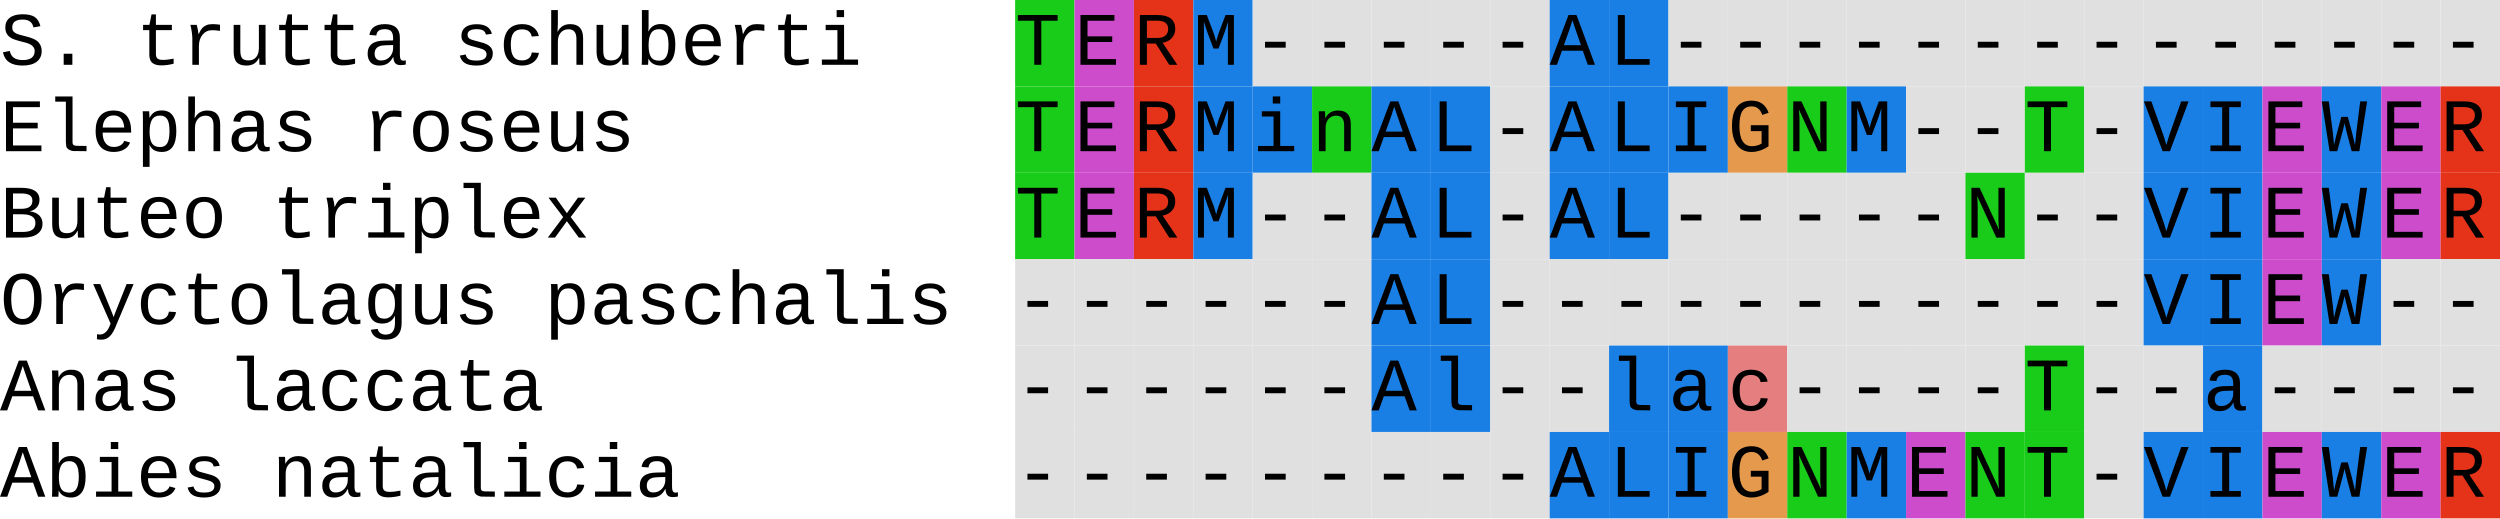
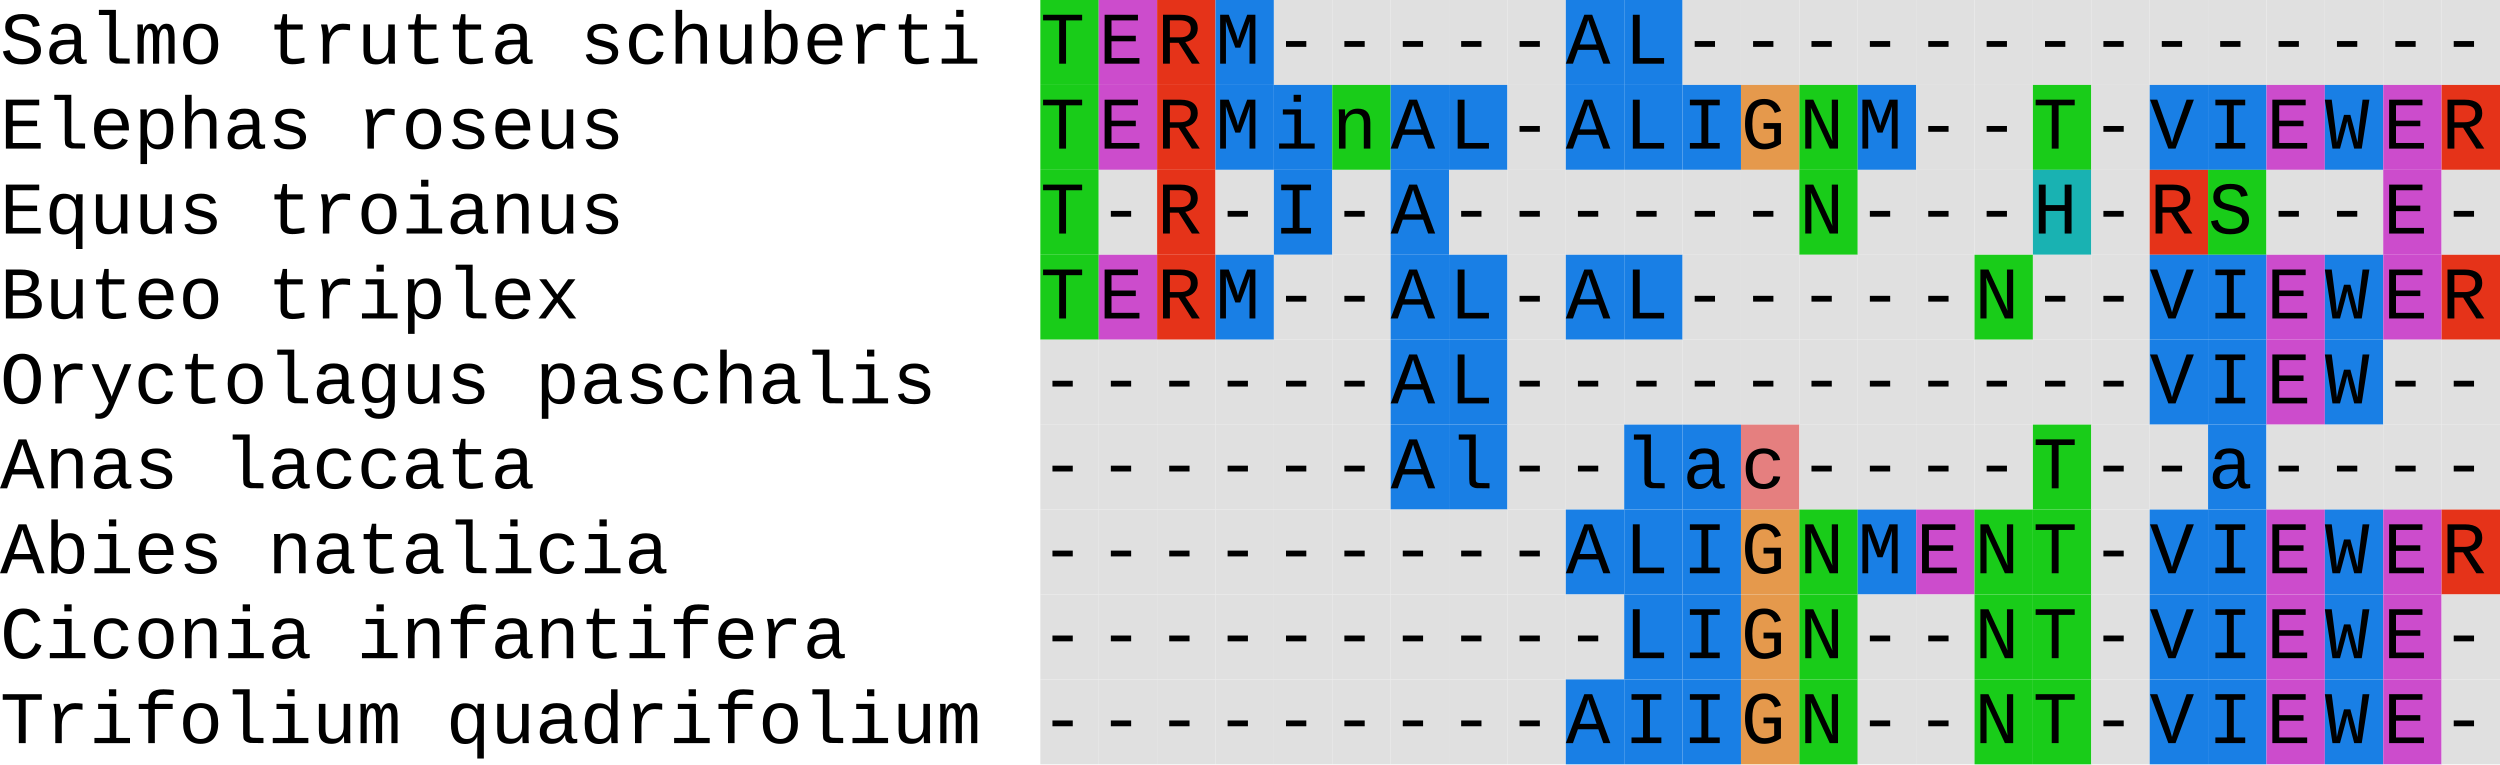
- <svg xmlns="http://www.w3.org/2000/svg" width="463" height="96" viewBox="0 0 463 96">
+ <svg xmlns="http://www.w3.org/2000/svg" width="471" height="144" viewBox="0 0 471 144">
  <g transform="translate(0,0)">
-     <text x="0" y="12" fill="black" font-family="ui-monospace, SFMono-Regular, Menlo, Monaco, Consolas, &quot;Liberation Mono&quot;, &quot;DejaVu Sans Mono&quot;, &quot;Courier New&quot;, monospace" font-size="14">S. trutta schuberti</text>
-     <g transform="translate(188,0)">
+     <text x="0" y="12" fill="black" font-family="ui-monospace, SFMono-Regular, Menlo, Monaco, Consolas, &quot;Liberation Mono&quot;, &quot;DejaVu Sans Mono&quot;, &quot;Courier New&quot;, monospace" font-size="14">Salmo trutta schuberti</text>
+     <g transform="translate(196,0)">
      <rect x="0" y="0" width="11" height="16" fill="#19cc19" stroke="none" />
      <rect x="11" y="0" width="11" height="16" fill="#cc4ccc" stroke="none" />
      <rect x="22" y="0" width="11" height="16" fill="#e53319" stroke="none" />
      <rect x="33" y="0" width="11" height="16" fill="#197fe5" stroke="none" />
      <rect x="44" y="0" width="11" height="16" fill="#e0e0e0" stroke="none" />
      <rect x="55" y="0" width="11" height="16" fill="#e0e0e0" stroke="none" />
      <rect x="66" y="0" width="11" height="16" fill="#e0e0e0" stroke="none" />
      <rect x="77" y="0" width="11" height="16" fill="#e0e0e0" stroke="none" />
      <rect x="88" y="0" width="11" height="16" fill="#e0e0e0" stroke="none" />
      <rect x="99" y="0" width="11" height="16" fill="#197fe5" stroke="none" />
      <rect x="110" y="0" width="11" height="16" fill="#197fe5" stroke="none" />
      <rect x="121" y="0" width="11" height="16" fill="#e0e0e0" stroke="none" />
      <rect x="132" y="0" width="11" height="16" fill="#e0e0e0" stroke="none" />
      <rect x="143" y="0" width="11" height="16" fill="#e0e0e0" stroke="none" />
      <rect x="154" y="0" width="11" height="16" fill="#e0e0e0" stroke="none" />
      <rect x="165" y="0" width="11" height="16" fill="#e0e0e0" stroke="none" />
      <rect x="176" y="0" width="11" height="16" fill="#e0e0e0" stroke="none" />
      <rect x="187" y="0" width="11" height="16" fill="#e0e0e0" stroke="none" />
      <rect x="198" y="0" width="11" height="16" fill="#e0e0e0" stroke="none" />
      <rect x="209" y="0" width="11" height="16" fill="#e0e0e0" stroke="none" />
      <rect x="220" y="0" width="11" height="16" fill="#e0e0e0" stroke="none" />
      <rect x="231" y="0" width="11" height="16" fill="#e0e0e0" stroke="none" />
      <rect x="242" y="0" width="11" height="16" fill="#e0e0e0" stroke="none" />
      <rect x="253" y="0" width="11" height="16" fill="#e0e0e0" stroke="none" />
      <rect x="264" y="0" width="11" height="16" fill="#e0e0e0" stroke="none" />
      <text font-family="ui-monospace, SFMono-Regular, Menlo, Monaco, Consolas, &quot;Liberation Mono&quot;, &quot;DejaVu Sans Mono&quot;, &quot;Courier New&quot;, monospace" font-size="14">
        <tspan x="0" y="12">T</tspan>
        <tspan x="11" y="12">E</tspan>
        <tspan x="22" y="12">R</tspan>
        <tspan x="33" y="12">M</tspan>
        <tspan x="44" y="12">-</tspan>
        <tspan x="55" y="12">-</tspan>
        <tspan x="66" y="12">-</tspan>
        <tspan x="77" y="12">-</tspan>
        <tspan x="88" y="12">-</tspan>
        <tspan x="99" y="12">A</tspan>
        <tspan x="110" y="12">L</tspan>
        <tspan x="121" y="12">-</tspan>
        <tspan x="132" y="12">-</tspan>
        <tspan x="143" y="12">-</tspan>
        <tspan x="154" y="12">-</tspan>
        <tspan x="165" y="12">-</tspan>
        <tspan x="176" y="12">-</tspan>
        <tspan x="187" y="12">-</tspan>
        <tspan x="198" y="12">-</tspan>
        <tspan x="209" y="12">-</tspan>
        <tspan x="220" y="12">-</tspan>
        <tspan x="231" y="12">-</tspan>
        <tspan x="242" y="12">-</tspan>
        <tspan x="253" y="12">-</tspan>
        <tspan x="264" y="12">-</tspan>
      </text>
    </g>
  </g>
  <g transform="translate(0,16)">
    <text x="0" y="12" fill="black" font-family="ui-monospace, SFMono-Regular, Menlo, Monaco, Consolas, &quot;Liberation Mono&quot;, &quot;DejaVu Sans Mono&quot;, &quot;Courier New&quot;, monospace" font-size="14">Elephas roseus</text>
-     <g transform="translate(188,0)">
+     <g transform="translate(196,0)">
      <rect x="0" y="0" width="11" height="16" fill="#19cc19" stroke="none" />
      <rect x="11" y="0" width="11" height="16" fill="#cc4ccc" stroke="none" />
      <rect x="22" y="0" width="11" height="16" fill="#e53319" stroke="none" />
      <rect x="33" y="0" width="11" height="16" fill="#197fe5" stroke="none" />
      <rect x="44" y="0" width="11" height="16" fill="#197fe5" stroke="none" />
      <rect x="55" y="0" width="11" height="16" fill="#19cc19" stroke="none" />
      <rect x="66" y="0" width="11" height="16" fill="#197fe5" stroke="none" />
      <rect x="77" y="0" width="11" height="16" fill="#197fe5" stroke="none" />
      <rect x="88" y="0" width="11" height="16" fill="#e0e0e0" stroke="none" />
      <rect x="99" y="0" width="11" height="16" fill="#197fe5" stroke="none" />
      <rect x="110" y="0" width="11" height="16" fill="#197fe5" stroke="none" />
      <rect x="121" y="0" width="11" height="16" fill="#197fe5" stroke="none" />
      <rect x="132" y="0" width="11" height="16" fill="#e5994c" stroke="none" />
      <rect x="143" y="0" width="11" height="16" fill="#19cc19" stroke="none" />
      <rect x="154" y="0" width="11" height="16" fill="#197fe5" stroke="none" />
      <rect x="165" y="0" width="11" height="16" fill="#e0e0e0" stroke="none" />
      <rect x="176" y="0" width="11" height="16" fill="#e0e0e0" stroke="none" />
      <rect x="187" y="0" width="11" height="16" fill="#19cc19" stroke="none" />
      <rect x="198" y="0" width="11" height="16" fill="#e0e0e0" stroke="none" />
      <rect x="209" y="0" width="11" height="16" fill="#197fe5" stroke="none" />
      <rect x="220" y="0" width="11" height="16" fill="#197fe5" stroke="none" />
      <rect x="231" y="0" width="11" height="16" fill="#cc4ccc" stroke="none" />
      <rect x="242" y="0" width="11" height="16" fill="#197fe5" stroke="none" />
      <rect x="253" y="0" width="11" height="16" fill="#cc4ccc" stroke="none" />
      <rect x="264" y="0" width="11" height="16" fill="#e53319" stroke="none" />
      <text font-family="ui-monospace, SFMono-Regular, Menlo, Monaco, Consolas, &quot;Liberation Mono&quot;, &quot;DejaVu Sans Mono&quot;, &quot;Courier New&quot;, monospace" font-size="14">
        <tspan x="0" y="12">T</tspan>
        <tspan x="11" y="12">E</tspan>
        <tspan x="22" y="12">R</tspan>
        <tspan x="33" y="12">M</tspan>
        <tspan x="44" y="12">i</tspan>
        <tspan x="55" y="12">n</tspan>
        <tspan x="66" y="12">A</tspan>
        <tspan x="77" y="12">L</tspan>
        <tspan x="88" y="12">-</tspan>
        <tspan x="99" y="12">A</tspan>
        <tspan x="110" y="12">L</tspan>
        <tspan x="121" y="12">I</tspan>
        <tspan x="132" y="12">G</tspan>
        <tspan x="143" y="12">N</tspan>
        <tspan x="154" y="12">M</tspan>
        <tspan x="165" y="12">-</tspan>
        <tspan x="176" y="12">-</tspan>
        <tspan x="187" y="12">T</tspan>
        <tspan x="198" y="12">-</tspan>
        <tspan x="209" y="12">V</tspan>
        <tspan x="220" y="12">I</tspan>
        <tspan x="231" y="12">E</tspan>
        <tspan x="242" y="12">W</tspan>
        <tspan x="253" y="12">E</tspan>
        <tspan x="264" y="12">R</tspan>
      </text>
    </g>
  </g>
  <g transform="translate(0,32)">
+     <text x="0" y="12" fill="black" font-family="ui-monospace, SFMono-Regular, Menlo, Monaco, Consolas, &quot;Liberation Mono&quot;, &quot;DejaVu Sans Mono&quot;, &quot;Courier New&quot;, monospace" font-size="14">Equus troianus</text>
+     <g transform="translate(196,0)">
+       <rect x="0" y="0" width="11" height="16" fill="#19cc19" stroke="none" />
+       <rect x="11" y="0" width="11" height="16" fill="#e0e0e0" stroke="none" />
+       <rect x="22" y="0" width="11" height="16" fill="#e53319" stroke="none" />
+       <rect x="33" y="0" width="11" height="16" fill="#e0e0e0" stroke="none" />
+       <rect x="44" y="0" width="11" height="16" fill="#197fe5" stroke="none" />
+       <rect x="55" y="0" width="11" height="16" fill="#e0e0e0" stroke="none" />
+       <rect x="66" y="0" width="11" height="16" fill="#197fe5" stroke="none" />
+       <rect x="77" y="0" width="11" height="16" fill="#e0e0e0" stroke="none" />
+       <rect x="88" y="0" width="11" height="16" fill="#e0e0e0" stroke="none" />
+       <rect x="99" y="0" width="11" height="16" fill="#e0e0e0" stroke="none" />
+       <rect x="110" y="0" width="11" height="16" fill="#e0e0e0" stroke="none" />
+       <rect x="121" y="0" width="11" height="16" fill="#e0e0e0" stroke="none" />
+       <rect x="132" y="0" width="11" height="16" fill="#e0e0e0" stroke="none" />
+       <rect x="143" y="0" width="11" height="16" fill="#19cc19" stroke="none" />
+       <rect x="154" y="0" width="11" height="16" fill="#e0e0e0" stroke="none" />
+       <rect x="165" y="0" width="11" height="16" fill="#e0e0e0" stroke="none" />
+       <rect x="176" y="0" width="11" height="16" fill="#e0e0e0" stroke="none" />
+       <rect x="187" y="0" width="11" height="16" fill="#19b2b2" stroke="none" />
+       <rect x="198" y="0" width="11" height="16" fill="#e0e0e0" stroke="none" />
+       <rect x="209" y="0" width="11" height="16" fill="#e53319" stroke="none" />
+       <rect x="220" y="0" width="11" height="16" fill="#19cc19" stroke="none" />
+       <rect x="231" y="0" width="11" height="16" fill="#e0e0e0" stroke="none" />
+       <rect x="242" y="0" width="11" height="16" fill="#e0e0e0" stroke="none" />
+       <rect x="253" y="0" width="11" height="16" fill="#cc4ccc" stroke="none" />
+       <rect x="264" y="0" width="11" height="16" fill="#e0e0e0" stroke="none" />
+       <text font-family="ui-monospace, SFMono-Regular, Menlo, Monaco, Consolas, &quot;Liberation Mono&quot;, &quot;DejaVu Sans Mono&quot;, &quot;Courier New&quot;, monospace" font-size="14">
+         <tspan x="0" y="12">T</tspan>
+         <tspan x="11" y="12">-</tspan>
+         <tspan x="22" y="12">R</tspan>
+         <tspan x="33" y="12">-</tspan>
+         <tspan x="44" y="12">I</tspan>
+         <tspan x="55" y="12">-</tspan>
+         <tspan x="66" y="12">A</tspan>
+         <tspan x="77" y="12">-</tspan>
+         <tspan x="88" y="12">-</tspan>
+         <tspan x="99" y="12">-</tspan>
+         <tspan x="110" y="12">-</tspan>
+         <tspan x="121" y="12">-</tspan>
+         <tspan x="132" y="12">-</tspan>
+         <tspan x="143" y="12">N</tspan>
+         <tspan x="154" y="12">-</tspan>
+         <tspan x="165" y="12">-</tspan>
+         <tspan x="176" y="12">-</tspan>
+         <tspan x="187" y="12">H</tspan>
+         <tspan x="198" y="12">-</tspan>
+         <tspan x="209" y="12">R</tspan>
+         <tspan x="220" y="12">S</tspan>
+         <tspan x="231" y="12">-</tspan>
+         <tspan x="242" y="12">-</tspan>
+         <tspan x="253" y="12">E</tspan>
+         <tspan x="264" y="12">-</tspan>
+       </text>
+     </g>
+   </g>
+   <g transform="translate(0,48)">
    <text x="0" y="12" fill="black" font-family="ui-monospace, SFMono-Regular, Menlo, Monaco, Consolas, &quot;Liberation Mono&quot;, &quot;DejaVu Sans Mono&quot;, &quot;Courier New&quot;, monospace" font-size="14">Buteo triplex</text>
-     <g transform="translate(188,0)">
+     <g transform="translate(196,0)">
      <rect x="0" y="0" width="11" height="16" fill="#19cc19" stroke="none" />
      <rect x="11" y="0" width="11" height="16" fill="#cc4ccc" stroke="none" />
      <rect x="22" y="0" width="11" height="16" fill="#e53319" stroke="none" />
      <rect x="33" y="0" width="11" height="16" fill="#197fe5" stroke="none" />
      <rect x="44" y="0" width="11" height="16" fill="#e0e0e0" stroke="none" />
      <rect x="55" y="0" width="11" height="16" fill="#e0e0e0" stroke="none" />
      <rect x="66" y="0" width="11" height="16" fill="#197fe5" stroke="none" />
      <rect x="77" y="0" width="11" height="16" fill="#197fe5" stroke="none" />
      <rect x="88" y="0" width="11" height="16" fill="#e0e0e0" stroke="none" />
      <rect x="99" y="0" width="11" height="16" fill="#197fe5" stroke="none" />
      <rect x="110" y="0" width="11" height="16" fill="#197fe5" stroke="none" />
      <rect x="121" y="0" width="11" height="16" fill="#e0e0e0" stroke="none" />
      <rect x="132" y="0" width="11" height="16" fill="#e0e0e0" stroke="none" />
      <rect x="143" y="0" width="11" height="16" fill="#e0e0e0" stroke="none" />
      <rect x="154" y="0" width="11" height="16" fill="#e0e0e0" stroke="none" />
      <rect x="165" y="0" width="11" height="16" fill="#e0e0e0" stroke="none" />
      <rect x="176" y="0" width="11" height="16" fill="#19cc19" stroke="none" />
      <rect x="187" y="0" width="11" height="16" fill="#e0e0e0" stroke="none" />
      <rect x="198" y="0" width="11" height="16" fill="#e0e0e0" stroke="none" />
      <rect x="209" y="0" width="11" height="16" fill="#197fe5" stroke="none" />
      <rect x="220" y="0" width="11" height="16" fill="#197fe5" stroke="none" />
      <rect x="231" y="0" width="11" height="16" fill="#cc4ccc" stroke="none" />
      <rect x="242" y="0" width="11" height="16" fill="#197fe5" stroke="none" />
      <rect x="253" y="0" width="11" height="16" fill="#cc4ccc" stroke="none" />
      <rect x="264" y="0" width="11" height="16" fill="#e53319" stroke="none" />
      <text font-family="ui-monospace, SFMono-Regular, Menlo, Monaco, Consolas, &quot;Liberation Mono&quot;, &quot;DejaVu Sans Mono&quot;, &quot;Courier New&quot;, monospace" font-size="14">
        <tspan x="0" y="12">T</tspan>
        <tspan x="11" y="12">E</tspan>
        <tspan x="22" y="12">R</tspan>
        <tspan x="33" y="12">M</tspan>
        <tspan x="44" y="12">-</tspan>
        <tspan x="55" y="12">-</tspan>
        <tspan x="66" y="12">A</tspan>
        <tspan x="77" y="12">L</tspan>
        <tspan x="88" y="12">-</tspan>
        <tspan x="99" y="12">A</tspan>
        <tspan x="110" y="12">L</tspan>
        <tspan x="121" y="12">-</tspan>
        <tspan x="132" y="12">-</tspan>
        <tspan x="143" y="12">-</tspan>
        <tspan x="154" y="12">-</tspan>
        <tspan x="165" y="12">-</tspan>
        <tspan x="176" y="12">N</tspan>
        <tspan x="187" y="12">-</tspan>
        <tspan x="198" y="12">-</tspan>
        <tspan x="209" y="12">V</tspan>
        <tspan x="220" y="12">I</tspan>
        <tspan x="231" y="12">E</tspan>
        <tspan x="242" y="12">W</tspan>
        <tspan x="253" y="12">E</tspan>
        <tspan x="264" y="12">R</tspan>
      </text>
    </g>
  </g>
-   <g transform="translate(0,48)">
+   <g transform="translate(0,64)">
    <text x="0" y="12" fill="black" font-family="ui-monospace, SFMono-Regular, Menlo, Monaco, Consolas, &quot;Liberation Mono&quot;, &quot;DejaVu Sans Mono&quot;, &quot;Courier New&quot;, monospace" font-size="14">Oryctolagus paschalis</text>
-     <g transform="translate(188,0)">
+     <g transform="translate(196,0)">
      <rect x="0" y="0" width="11" height="16" fill="#e0e0e0" stroke="none" />
      <rect x="11" y="0" width="11" height="16" fill="#e0e0e0" stroke="none" />
      <rect x="22" y="0" width="11" height="16" fill="#e0e0e0" stroke="none" />
      <rect x="33" y="0" width="11" height="16" fill="#e0e0e0" stroke="none" />
      <rect x="44" y="0" width="11" height="16" fill="#e0e0e0" stroke="none" />
      <rect x="55" y="0" width="11" height="16" fill="#e0e0e0" stroke="none" />
      <rect x="66" y="0" width="11" height="16" fill="#197fe5" stroke="none" />
      <rect x="77" y="0" width="11" height="16" fill="#197fe5" stroke="none" />
      <rect x="88" y="0" width="11" height="16" fill="#e0e0e0" stroke="none" />
      <rect x="99" y="0" width="11" height="16" fill="#e0e0e0" stroke="none" />
      <rect x="110" y="0" width="11" height="16" fill="#e0e0e0" stroke="none" />
      <rect x="121" y="0" width="11" height="16" fill="#e0e0e0" stroke="none" />
      <rect x="132" y="0" width="11" height="16" fill="#e0e0e0" stroke="none" />
      <rect x="143" y="0" width="11" height="16" fill="#e0e0e0" stroke="none" />
      <rect x="154" y="0" width="11" height="16" fill="#e0e0e0" stroke="none" />
      <rect x="165" y="0" width="11" height="16" fill="#e0e0e0" stroke="none" />
      <rect x="176" y="0" width="11" height="16" fill="#e0e0e0" stroke="none" />
      <rect x="187" y="0" width="11" height="16" fill="#e0e0e0" stroke="none" />
      <rect x="198" y="0" width="11" height="16" fill="#e0e0e0" stroke="none" />
      <rect x="209" y="0" width="11" height="16" fill="#197fe5" stroke="none" />
      <rect x="220" y="0" width="11" height="16" fill="#197fe5" stroke="none" />
      <rect x="231" y="0" width="11" height="16" fill="#cc4ccc" stroke="none" />
      <rect x="242" y="0" width="11" height="16" fill="#197fe5" stroke="none" />
      <rect x="253" y="0" width="11" height="16" fill="#e0e0e0" stroke="none" />
      <rect x="264" y="0" width="11" height="16" fill="#e0e0e0" stroke="none" />
      <text font-family="ui-monospace, SFMono-Regular, Menlo, Monaco, Consolas, &quot;Liberation Mono&quot;, &quot;DejaVu Sans Mono&quot;, &quot;Courier New&quot;, monospace" font-size="14">
        <tspan x="0" y="12">-</tspan>
        <tspan x="11" y="12">-</tspan>
        <tspan x="22" y="12">-</tspan>
        <tspan x="33" y="12">-</tspan>
        <tspan x="44" y="12">-</tspan>
        <tspan x="55" y="12">-</tspan>
        <tspan x="66" y="12">A</tspan>
        <tspan x="77" y="12">L</tspan>
        <tspan x="88" y="12">-</tspan>
        <tspan x="99" y="12">-</tspan>
        <tspan x="110" y="12">-</tspan>
        <tspan x="121" y="12">-</tspan>
        <tspan x="132" y="12">-</tspan>
        <tspan x="143" y="12">-</tspan>
        <tspan x="154" y="12">-</tspan>
        <tspan x="165" y="12">-</tspan>
        <tspan x="176" y="12">-</tspan>
        <tspan x="187" y="12">-</tspan>
        <tspan x="198" y="12">-</tspan>
        <tspan x="209" y="12">V</tspan>
        <tspan x="220" y="12">I</tspan>
        <tspan x="231" y="12">E</tspan>
        <tspan x="242" y="12">W</tspan>
        <tspan x="253" y="12">-</tspan>
        <tspan x="264" y="12">-</tspan>
      </text>
    </g>
  </g>
-   <g transform="translate(0,64)">
+   <g transform="translate(0,80)">
    <text x="0" y="12" fill="black" font-family="ui-monospace, SFMono-Regular, Menlo, Monaco, Consolas, &quot;Liberation Mono&quot;, &quot;DejaVu Sans Mono&quot;, &quot;Courier New&quot;, monospace" font-size="14">Anas laccata</text>
-     <g transform="translate(188,0)">
+     <g transform="translate(196,0)">
      <rect x="0" y="0" width="11" height="16" fill="#e0e0e0" stroke="none" />
      <rect x="11" y="0" width="11" height="16" fill="#e0e0e0" stroke="none" />
      <rect x="22" y="0" width="11" height="16" fill="#e0e0e0" stroke="none" />
      <rect x="33" y="0" width="11" height="16" fill="#e0e0e0" stroke="none" />
      <rect x="44" y="0" width="11" height="16" fill="#e0e0e0" stroke="none" />
      <rect x="55" y="0" width="11" height="16" fill="#e0e0e0" stroke="none" />
      <rect x="66" y="0" width="11" height="16" fill="#197fe5" stroke="none" />
      <rect x="77" y="0" width="11" height="16" fill="#197fe5" stroke="none" />
      <rect x="88" y="0" width="11" height="16" fill="#e0e0e0" stroke="none" />
      <rect x="99" y="0" width="11" height="16" fill="#e0e0e0" stroke="none" />
      <rect x="110" y="0" width="11" height="16" fill="#197fe5" stroke="none" />
      <rect x="121" y="0" width="11" height="16" fill="#197fe5" stroke="none" />
      <rect x="132" y="0" width="11" height="16" fill="#e57f7f" stroke="none" />
      <rect x="143" y="0" width="11" height="16" fill="#e0e0e0" stroke="none" />
      <rect x="154" y="0" width="11" height="16" fill="#e0e0e0" stroke="none" />
      <rect x="165" y="0" width="11" height="16" fill="#e0e0e0" stroke="none" />
      <rect x="176" y="0" width="11" height="16" fill="#e0e0e0" stroke="none" />
      <rect x="187" y="0" width="11" height="16" fill="#19cc19" stroke="none" />
      <rect x="198" y="0" width="11" height="16" fill="#e0e0e0" stroke="none" />
      <rect x="209" y="0" width="11" height="16" fill="#e0e0e0" stroke="none" />
      <rect x="220" y="0" width="11" height="16" fill="#197fe5" stroke="none" />
      <rect x="231" y="0" width="11" height="16" fill="#e0e0e0" stroke="none" />
      <rect x="242" y="0" width="11" height="16" fill="#e0e0e0" stroke="none" />
      <rect x="253" y="0" width="11" height="16" fill="#e0e0e0" stroke="none" />
      <rect x="264" y="0" width="11" height="16" fill="#e0e0e0" stroke="none" />
      <text font-family="ui-monospace, SFMono-Regular, Menlo, Monaco, Consolas, &quot;Liberation Mono&quot;, &quot;DejaVu Sans Mono&quot;, &quot;Courier New&quot;, monospace" font-size="14">
        <tspan x="0" y="12">-</tspan>
        <tspan x="11" y="12">-</tspan>
        <tspan x="22" y="12">-</tspan>
        <tspan x="33" y="12">-</tspan>
        <tspan x="44" y="12">-</tspan>
        <tspan x="55" y="12">-</tspan>
        <tspan x="66" y="12">A</tspan>
        <tspan x="77" y="12">l</tspan>
        <tspan x="88" y="12">-</tspan>
        <tspan x="99" y="12">-</tspan>
        <tspan x="110" y="12">l</tspan>
        <tspan x="121" y="12">a</tspan>
        <tspan x="132" y="12">c</tspan>
        <tspan x="143" y="12">-</tspan>
        <tspan x="154" y="12">-</tspan>
        <tspan x="165" y="12">-</tspan>
        <tspan x="176" y="12">-</tspan>
        <tspan x="187" y="12">T</tspan>
        <tspan x="198" y="12">-</tspan>
        <tspan x="209" y="12">-</tspan>
        <tspan x="220" y="12">a</tspan>
        <tspan x="231" y="12">-</tspan>
        <tspan x="242" y="12">-</tspan>
        <tspan x="253" y="12">-</tspan>
        <tspan x="264" y="12">-</tspan>
      </text>
    </g>
  </g>
-   <g transform="translate(0,80)">
+   <g transform="translate(0,96)">
    <text x="0" y="12" fill="black" font-family="ui-monospace, SFMono-Regular, Menlo, Monaco, Consolas, &quot;Liberation Mono&quot;, &quot;DejaVu Sans Mono&quot;, &quot;Courier New&quot;, monospace" font-size="14">Abies natalicia</text>
-     <g transform="translate(188,0)">
+     <g transform="translate(196,0)">
      <rect x="0" y="0" width="11" height="16" fill="#e0e0e0" stroke="none" />
      <rect x="11" y="0" width="11" height="16" fill="#e0e0e0" stroke="none" />
      <rect x="22" y="0" width="11" height="16" fill="#e0e0e0" stroke="none" />
      <rect x="33" y="0" width="11" height="16" fill="#e0e0e0" stroke="none" />
      <rect x="44" y="0" width="11" height="16" fill="#e0e0e0" stroke="none" />
      <rect x="55" y="0" width="11" height="16" fill="#e0e0e0" stroke="none" />
      <rect x="66" y="0" width="11" height="16" fill="#e0e0e0" stroke="none" />
      <rect x="77" y="0" width="11" height="16" fill="#e0e0e0" stroke="none" />
      <rect x="88" y="0" width="11" height="16" fill="#e0e0e0" stroke="none" />
      <rect x="99" y="0" width="11" height="16" fill="#197fe5" stroke="none" />
      <rect x="110" y="0" width="11" height="16" fill="#197fe5" stroke="none" />
      <rect x="121" y="0" width="11" height="16" fill="#197fe5" stroke="none" />
      <rect x="132" y="0" width="11" height="16" fill="#e5994c" stroke="none" />
      <rect x="143" y="0" width="11" height="16" fill="#19cc19" stroke="none" />
      <rect x="154" y="0" width="11" height="16" fill="#197fe5" stroke="none" />
      <rect x="165" y="0" width="11" height="16" fill="#cc4ccc" stroke="none" />
      <rect x="176" y="0" width="11" height="16" fill="#19cc19" stroke="none" />
      <rect x="187" y="0" width="11" height="16" fill="#19cc19" stroke="none" />
      <rect x="198" y="0" width="11" height="16" fill="#e0e0e0" stroke="none" />
      <rect x="209" y="0" width="11" height="16" fill="#197fe5" stroke="none" />
      <rect x="220" y="0" width="11" height="16" fill="#197fe5" stroke="none" />
      <rect x="231" y="0" width="11" height="16" fill="#cc4ccc" stroke="none" />
      <rect x="242" y="0" width="11" height="16" fill="#197fe5" stroke="none" />
      <rect x="253" y="0" width="11" height="16" fill="#cc4ccc" stroke="none" />
      <rect x="264" y="0" width="11" height="16" fill="#e53319" stroke="none" />
      <text font-family="ui-monospace, SFMono-Regular, Menlo, Monaco, Consolas, &quot;Liberation Mono&quot;, &quot;DejaVu Sans Mono&quot;, &quot;Courier New&quot;, monospace" font-size="14">
        <tspan x="0" y="12">-</tspan>
        <tspan x="11" y="12">-</tspan>
        <tspan x="22" y="12">-</tspan>
        <tspan x="33" y="12">-</tspan>
        <tspan x="44" y="12">-</tspan>
        <tspan x="55" y="12">-</tspan>
        <tspan x="66" y="12">-</tspan>
        <tspan x="77" y="12">-</tspan>
        <tspan x="88" y="12">-</tspan>
        <tspan x="99" y="12">A</tspan>
        <tspan x="110" y="12">L</tspan>
        <tspan x="121" y="12">I</tspan>
        <tspan x="132" y="12">G</tspan>
        <tspan x="143" y="12">N</tspan>
        <tspan x="154" y="12">M</tspan>
        <tspan x="165" y="12">E</tspan>
        <tspan x="176" y="12">N</tspan>
        <tspan x="187" y="12">T</tspan>
        <tspan x="198" y="12">-</tspan>
        <tspan x="209" y="12">V</tspan>
        <tspan x="220" y="12">I</tspan>
        <tspan x="231" y="12">E</tspan>
        <tspan x="242" y="12">W</tspan>
        <tspan x="253" y="12">E</tspan>
        <tspan x="264" y="12">R</tspan>
      </text>
    </g>
  </g>
+   <g transform="translate(0,112)">
+     <text x="0" y="12" fill="black" font-family="ui-monospace, SFMono-Regular, Menlo, Monaco, Consolas, &quot;Liberation Mono&quot;, &quot;DejaVu Sans Mono&quot;, &quot;Courier New&quot;, monospace" font-size="14">Ciconia infantifera</text>
+     <g transform="translate(196,0)">
+       <rect x="0" y="0" width="11" height="16" fill="#e0e0e0" stroke="none" />
+       <rect x="11" y="0" width="11" height="16" fill="#e0e0e0" stroke="none" />
+       <rect x="22" y="0" width="11" height="16" fill="#e0e0e0" stroke="none" />
+       <rect x="33" y="0" width="11" height="16" fill="#e0e0e0" stroke="none" />
+       <rect x="44" y="0" width="11" height="16" fill="#e0e0e0" stroke="none" />
+       <rect x="55" y="0" width="11" height="16" fill="#e0e0e0" stroke="none" />
+       <rect x="66" y="0" width="11" height="16" fill="#e0e0e0" stroke="none" />
+       <rect x="77" y="0" width="11" height="16" fill="#e0e0e0" stroke="none" />
+       <rect x="88" y="0" width="11" height="16" fill="#e0e0e0" stroke="none" />
+       <rect x="99" y="0" width="11" height="16" fill="#e0e0e0" stroke="none" />
+       <rect x="110" y="0" width="11" height="16" fill="#197fe5" stroke="none" />
+       <rect x="121" y="0" width="11" height="16" fill="#197fe5" stroke="none" />
+       <rect x="132" y="0" width="11" height="16" fill="#e5994c" stroke="none" />
+       <rect x="143" y="0" width="11" height="16" fill="#19cc19" stroke="none" />
+       <rect x="154" y="0" width="11" height="16" fill="#e0e0e0" stroke="none" />
+       <rect x="165" y="0" width="11" height="16" fill="#e0e0e0" stroke="none" />
+       <rect x="176" y="0" width="11" height="16" fill="#19cc19" stroke="none" />
+       <rect x="187" y="0" width="11" height="16" fill="#19cc19" stroke="none" />
+       <rect x="198" y="0" width="11" height="16" fill="#e0e0e0" stroke="none" />
+       <rect x="209" y="0" width="11" height="16" fill="#197fe5" stroke="none" />
+       <rect x="220" y="0" width="11" height="16" fill="#197fe5" stroke="none" />
+       <rect x="231" y="0" width="11" height="16" fill="#cc4ccc" stroke="none" />
+       <rect x="242" y="0" width="11" height="16" fill="#197fe5" stroke="none" />
+       <rect x="253" y="0" width="11" height="16" fill="#cc4ccc" stroke="none" />
+       <rect x="264" y="0" width="11" height="16" fill="#e0e0e0" stroke="none" />
+       <text font-family="ui-monospace, SFMono-Regular, Menlo, Monaco, Consolas, &quot;Liberation Mono&quot;, &quot;DejaVu Sans Mono&quot;, &quot;Courier New&quot;, monospace" font-size="14">
+         <tspan x="0" y="12">-</tspan>
+         <tspan x="11" y="12">-</tspan>
+         <tspan x="22" y="12">-</tspan>
+         <tspan x="33" y="12">-</tspan>
+         <tspan x="44" y="12">-</tspan>
+         <tspan x="55" y="12">-</tspan>
+         <tspan x="66" y="12">-</tspan>
+         <tspan x="77" y="12">-</tspan>
+         <tspan x="88" y="12">-</tspan>
+         <tspan x="99" y="12">-</tspan>
+         <tspan x="110" y="12">L</tspan>
+         <tspan x="121" y="12">I</tspan>
+         <tspan x="132" y="12">G</tspan>
+         <tspan x="143" y="12">N</tspan>
+         <tspan x="154" y="12">-</tspan>
+         <tspan x="165" y="12">-</tspan>
+         <tspan x="176" y="12">N</tspan>
+         <tspan x="187" y="12">T</tspan>
+         <tspan x="198" y="12">-</tspan>
+         <tspan x="209" y="12">V</tspan>
+         <tspan x="220" y="12">I</tspan>
+         <tspan x="231" y="12">E</tspan>
+         <tspan x="242" y="12">W</tspan>
+         <tspan x="253" y="12">E</tspan>
+         <tspan x="264" y="12">-</tspan>
+       </text>
+     </g>
+   </g>
+   <g transform="translate(0,128)">
+     <text x="0" y="12" fill="black" font-family="ui-monospace, SFMono-Regular, Menlo, Monaco, Consolas, &quot;Liberation Mono&quot;, &quot;DejaVu Sans Mono&quot;, &quot;Courier New&quot;, monospace" font-size="14">Trifolium quadrifolium</text>
+     <g transform="translate(196,0)">
+       <rect x="0" y="0" width="11" height="16" fill="#e0e0e0" stroke="none" />
+       <rect x="11" y="0" width="11" height="16" fill="#e0e0e0" stroke="none" />
+       <rect x="22" y="0" width="11" height="16" fill="#e0e0e0" stroke="none" />
+       <rect x="33" y="0" width="11" height="16" fill="#e0e0e0" stroke="none" />
+       <rect x="44" y="0" width="11" height="16" fill="#e0e0e0" stroke="none" />
+       <rect x="55" y="0" width="11" height="16" fill="#e0e0e0" stroke="none" />
+       <rect x="66" y="0" width="11" height="16" fill="#e0e0e0" stroke="none" />
+       <rect x="77" y="0" width="11" height="16" fill="#e0e0e0" stroke="none" />
+       <rect x="88" y="0" width="11" height="16" fill="#e0e0e0" stroke="none" />
+       <rect x="99" y="0" width="11" height="16" fill="#197fe5" stroke="none" />
+       <rect x="110" y="0" width="11" height="16" fill="#197fe5" stroke="none" />
+       <rect x="121" y="0" width="11" height="16" fill="#197fe5" stroke="none" />
+       <rect x="132" y="0" width="11" height="16" fill="#e5994c" stroke="none" />
+       <rect x="143" y="0" width="11" height="16" fill="#19cc19" stroke="none" />
+       <rect x="154" y="0" width="11" height="16" fill="#e0e0e0" stroke="none" />
+       <rect x="165" y="0" width="11" height="16" fill="#e0e0e0" stroke="none" />
+       <rect x="176" y="0" width="11" height="16" fill="#19cc19" stroke="none" />
+       <rect x="187" y="0" width="11" height="16" fill="#19cc19" stroke="none" />
+       <rect x="198" y="0" width="11" height="16" fill="#e0e0e0" stroke="none" />
+       <rect x="209" y="0" width="11" height="16" fill="#197fe5" stroke="none" />
+       <rect x="220" y="0" width="11" height="16" fill="#197fe5" stroke="none" />
+       <rect x="231" y="0" width="11" height="16" fill="#cc4ccc" stroke="none" />
+       <rect x="242" y="0" width="11" height="16" fill="#197fe5" stroke="none" />
+       <rect x="253" y="0" width="11" height="16" fill="#cc4ccc" stroke="none" />
+       <rect x="264" y="0" width="11" height="16" fill="#e0e0e0" stroke="none" />
+       <text font-family="ui-monospace, SFMono-Regular, Menlo, Monaco, Consolas, &quot;Liberation Mono&quot;, &quot;DejaVu Sans Mono&quot;, &quot;Courier New&quot;, monospace" font-size="14">
+         <tspan x="0" y="12">-</tspan>
+         <tspan x="11" y="12">-</tspan>
+         <tspan x="22" y="12">-</tspan>
+         <tspan x="33" y="12">-</tspan>
+         <tspan x="44" y="12">-</tspan>
+         <tspan x="55" y="12">-</tspan>
+         <tspan x="66" y="12">-</tspan>
+         <tspan x="77" y="12">-</tspan>
+         <tspan x="88" y="12">-</tspan>
+         <tspan x="99" y="12">A</tspan>
+         <tspan x="110" y="12">I</tspan>
+         <tspan x="121" y="12">I</tspan>
+         <tspan x="132" y="12">G</tspan>
+         <tspan x="143" y="12">N</tspan>
+         <tspan x="154" y="12">-</tspan>
+         <tspan x="165" y="12">-</tspan>
+         <tspan x="176" y="12">N</tspan>
+         <tspan x="187" y="12">T</tspan>
+         <tspan x="198" y="12">-</tspan>
+         <tspan x="209" y="12">V</tspan>
+         <tspan x="220" y="12">I</tspan>
+         <tspan x="231" y="12">E</tspan>
+         <tspan x="242" y="12">W</tspan>
+         <tspan x="253" y="12">E</tspan>
+         <tspan x="264" y="12">-</tspan>
+       </text>
+     </g>
+   </g>
</svg>
